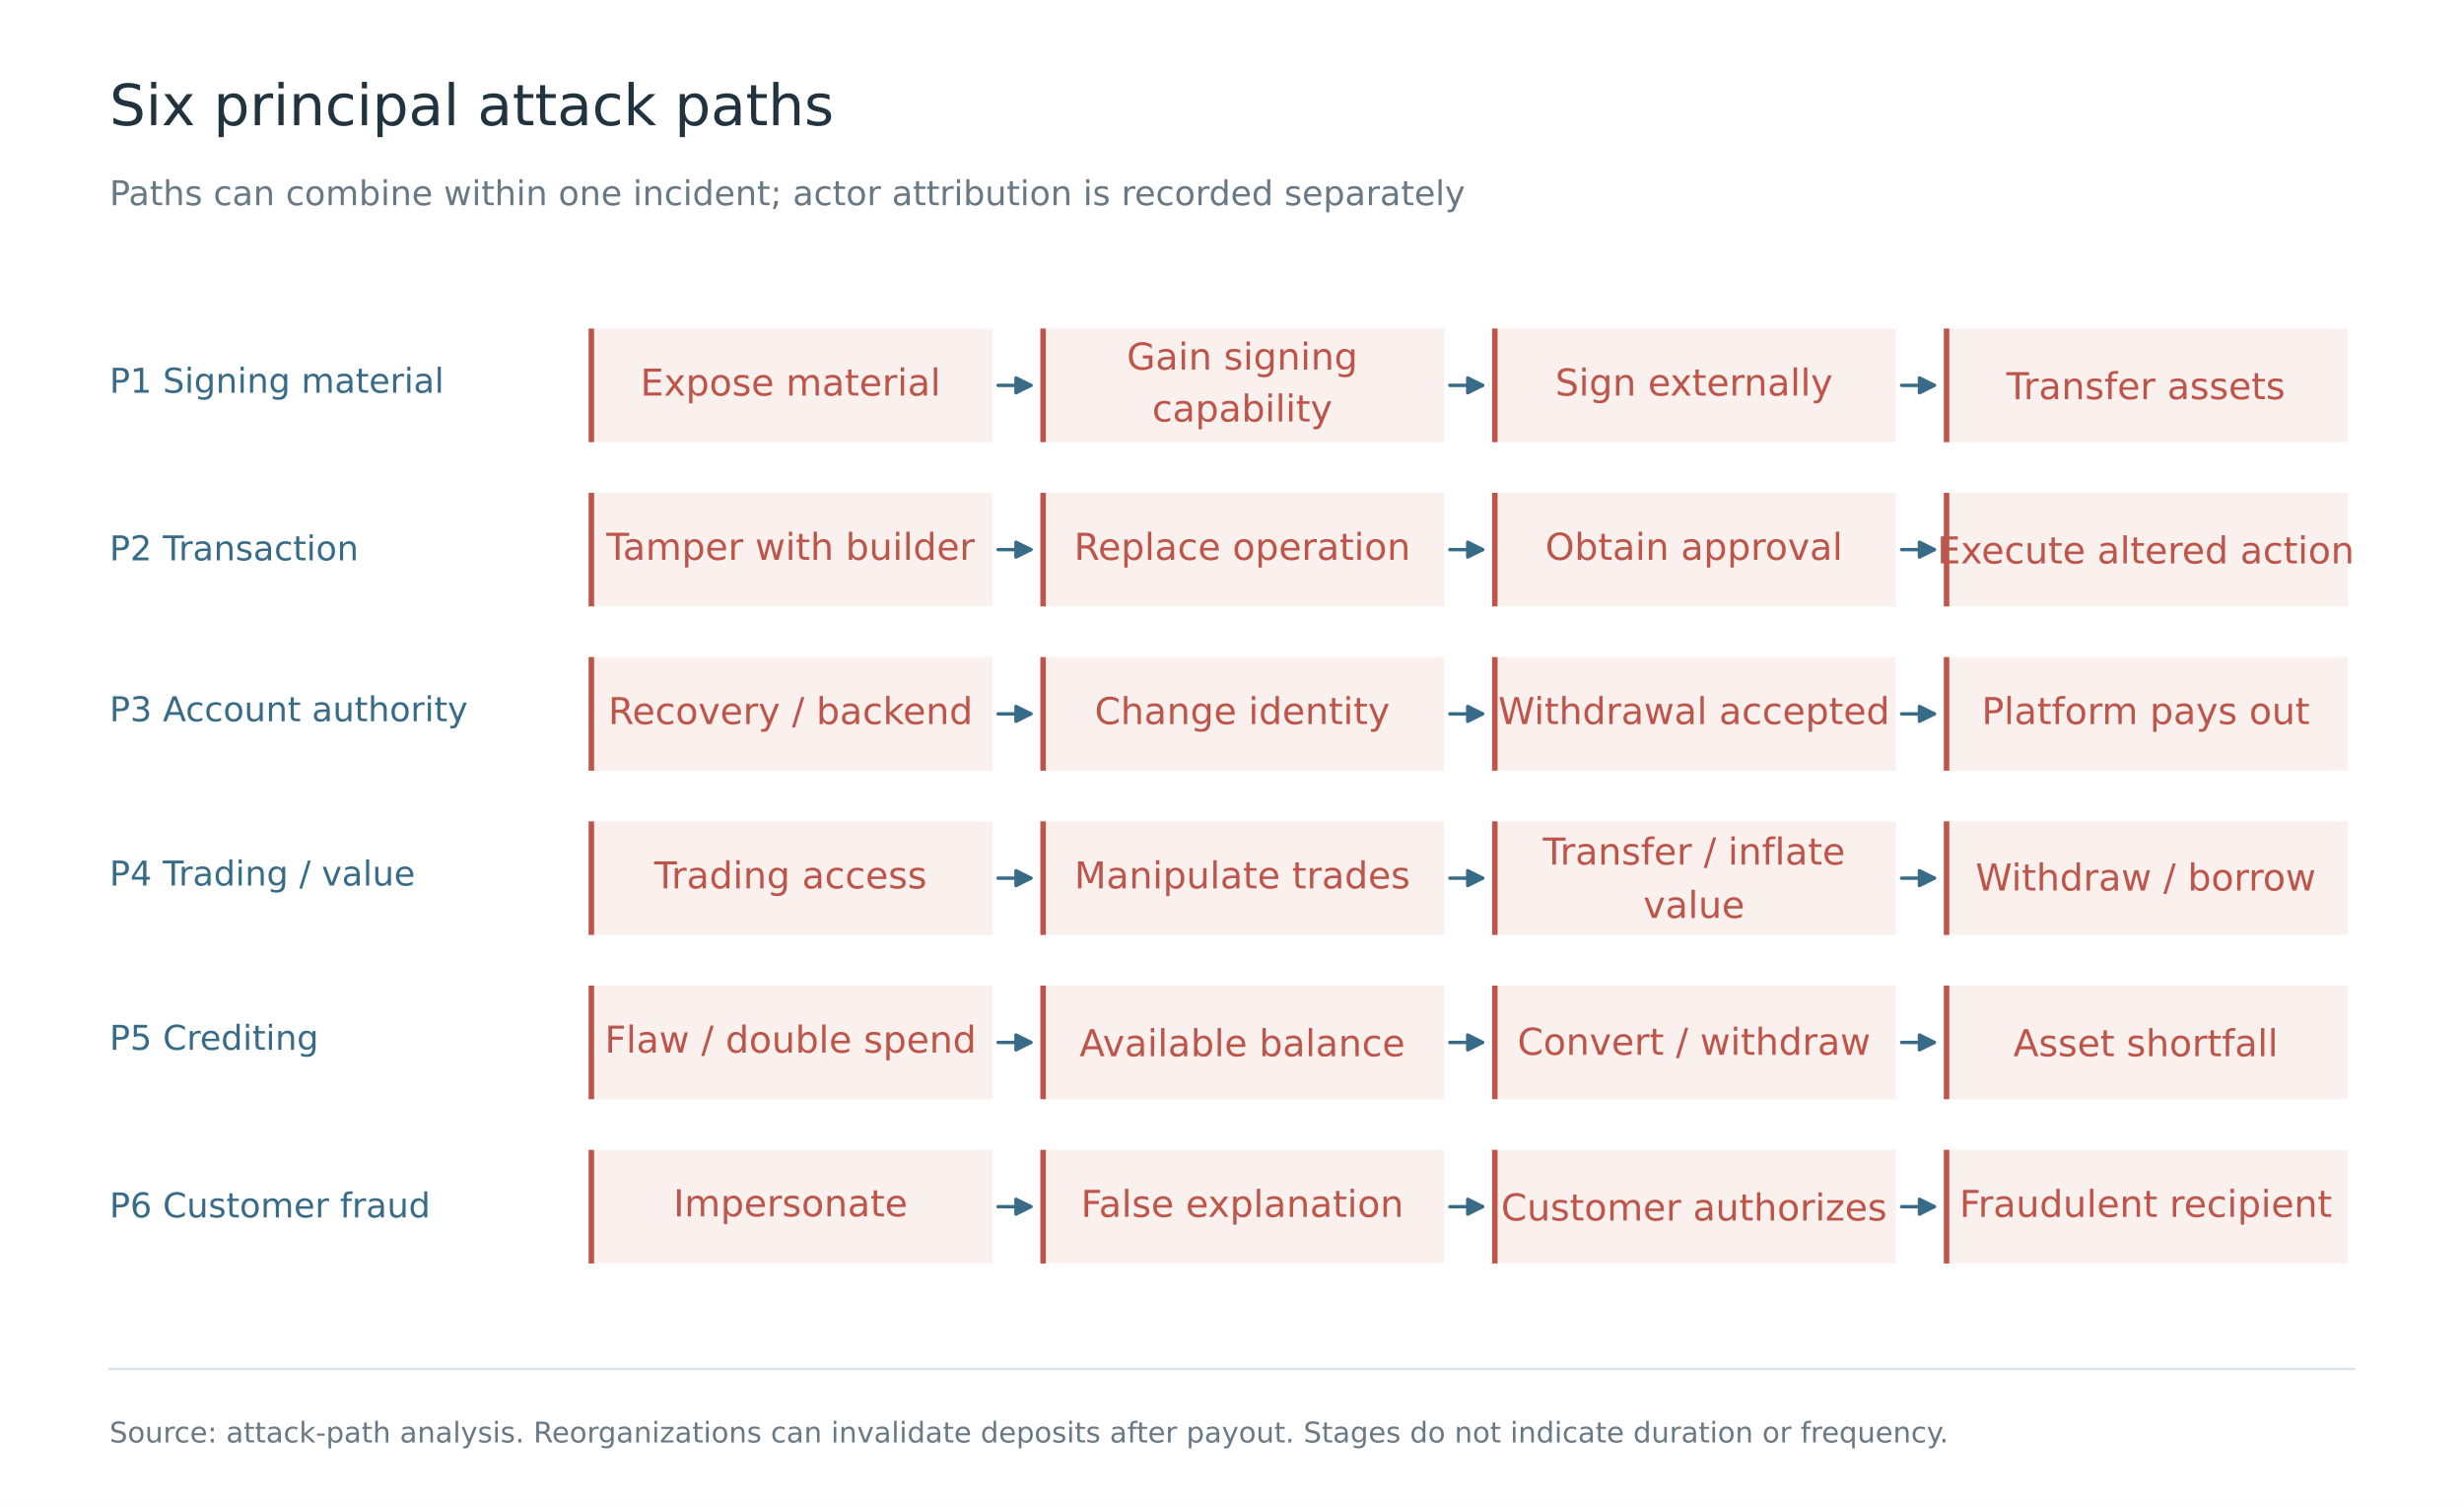
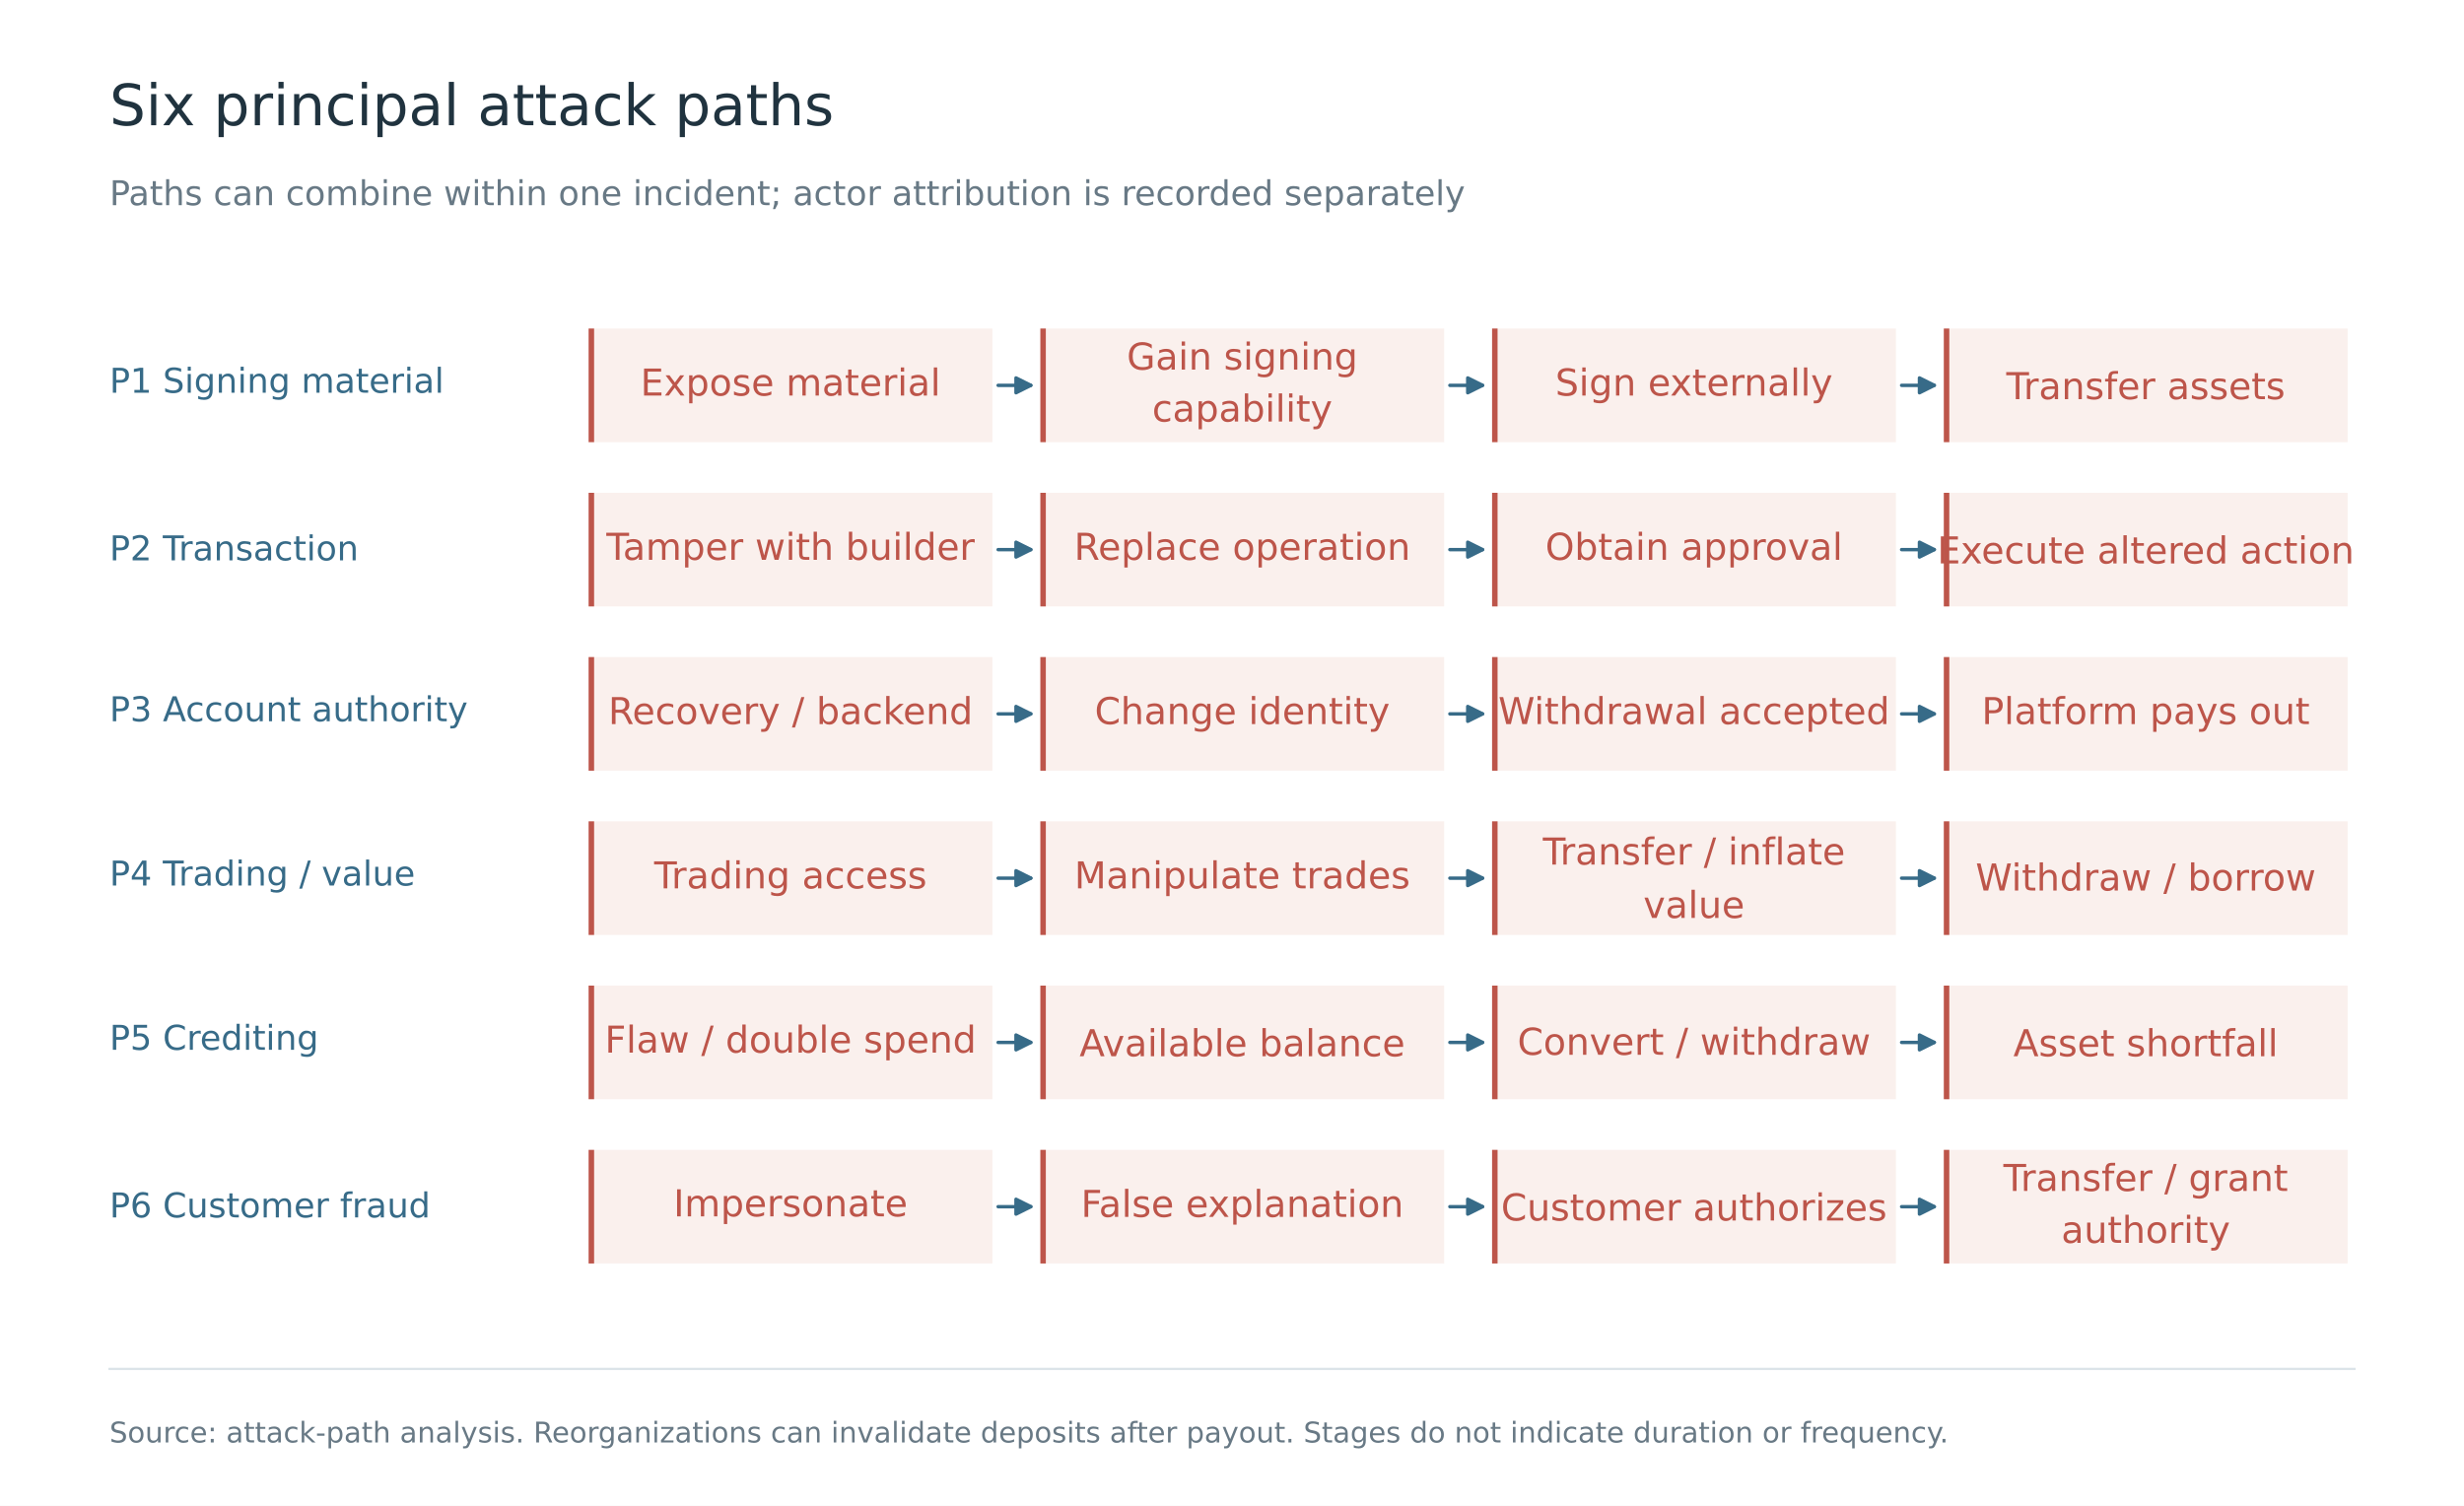
<svg xmlns="http://www.w3.org/2000/svg" width="864pt" height="528pt" viewBox="0 0 864 528" version="1.1">
  <defs>
    <style type="text/css">*{stroke-linejoin: round; stroke-linecap: butt}</style>
  </defs>
  <g id="figure_1">
    <g id="patch_1">
      <path d="M 0 528 L 864 528 L 864 0 L 0 0 z " style="fill: #ffffff" />
    </g>
    <g id="axes_1">
      <g id="patch_2">
-         <path d="M 206.4 115.2 L 348 115.2 L 348 155.04 L 206.4 155.04 z " clip-path="url(#p67ce159521)" style="fill: #faf0ed" />
+         <path d="M 206.4 115.2 L 348 115.2 L 348 155.04 L 206.4 155.04 z " clip-path="url(#pf44ad04cc9)" style="fill: #faf0ed" />
      </g>
      <g id="patch_3">
-         <path d="M 206.4 115.2 L 208.32 115.2 L 208.32 155.04 L 206.4 155.04 z " clip-path="url(#p67ce159521)" style="fill: #bd554a" />
+         <path d="M 206.4 115.2 L 208.32 115.2 L 208.32 155.04 L 206.4 155.04 z " clip-path="url(#pf44ad04cc9)" style="fill: #bd554a" />
      </g>
      <g id="patch_4">
-         <path d="M 364.8 115.2 L 506.4 115.2 L 506.4 155.04 L 364.8 155.04 z " clip-path="url(#p67ce159521)" style="fill: #faf0ed" />
+         <path d="M 364.8 115.2 L 506.4 115.2 L 506.4 155.04 L 364.8 155.04 z " clip-path="url(#pf44ad04cc9)" style="fill: #faf0ed" />
      </g>
      <g id="patch_5">
-         <path d="M 364.8 115.2 L 366.72 115.2 L 366.72 155.04 L 364.8 155.04 z " clip-path="url(#p67ce159521)" style="fill: #bd554a" />
+         <path d="M 364.8 115.2 L 366.72 115.2 L 366.72 155.04 L 364.8 155.04 z " clip-path="url(#pf44ad04cc9)" style="fill: #bd554a" />
      </g>
      <g id="patch_6">
-         <path d="M 523.2 115.2 L 664.8 115.2 L 664.8 155.04 L 523.2 155.04 z " clip-path="url(#p67ce159521)" style="fill: #faf0ed" />
+         <path d="M 523.2 115.2 L 664.8 115.2 L 664.8 155.04 L 523.2 155.04 z " clip-path="url(#pf44ad04cc9)" style="fill: #faf0ed" />
      </g>
      <g id="patch_7">
-         <path d="M 523.2 115.2 L 525.12 115.2 L 525.12 155.04 L 523.2 155.04 z " clip-path="url(#p67ce159521)" style="fill: #bd554a" />
+         <path d="M 523.2 115.2 L 525.12 115.2 L 525.12 155.04 L 523.2 155.04 z " clip-path="url(#pf44ad04cc9)" style="fill: #bd554a" />
      </g>
      <g id="patch_8">
-         <path d="M 681.6 115.2 L 823.2 115.2 L 823.2 155.04 L 681.6 155.04 z " clip-path="url(#p67ce159521)" style="fill: #faf0ed" />
+         <path d="M 681.6 115.2 L 823.2 115.2 L 823.2 155.04 L 681.6 155.04 z " clip-path="url(#pf44ad04cc9)" style="fill: #faf0ed" />
      </g>
      <g id="patch_9">
-         <path d="M 681.6 115.2 L 683.52 115.2 L 683.52 155.04 L 681.6 155.04 z " clip-path="url(#p67ce159521)" style="fill: #bd554a" />
+         <path d="M 681.6 115.2 L 683.52 115.2 L 683.52 155.04 L 681.6 155.04 z " clip-path="url(#pf44ad04cc9)" style="fill: #bd554a" />
      </g>
      <g id="patch_10">
-         <path d="M 349.997 135.12 Q 356.399 135.12 361.46 135.12 " clip-path="url(#p67ce159521)" style="fill: none; stroke: #376b88; stroke-width: 1.2; stroke-linecap: round" />
-         <path d="M 356.26 132.52 L 361.46 135.12 L 356.26 137.72 z " clip-path="url(#p67ce159521)" style="fill: #376b88; stroke: #376b88; stroke-width: 1.2; stroke-linecap: round" />
+         <path d="M 349.997 135.12 Q 356.399 135.12 361.46 135.12 " clip-path="url(#pf44ad04cc9)" style="fill: none; stroke: #376b88; stroke-width: 1.2; stroke-linecap: round" />
+         <path d="M 356.26 132.52 L 361.46 135.12 L 356.26 137.72 z " clip-path="url(#pf44ad04cc9)" style="fill: #376b88; stroke: #376b88; stroke-width: 1.2; stroke-linecap: round" />
      </g>
      <g id="patch_11">
-         <path d="M 508.397 135.12 Q 514.799 135.12 519.86 135.12 " clip-path="url(#p67ce159521)" style="fill: none; stroke: #376b88; stroke-width: 1.2; stroke-linecap: round" />
-         <path d="M 514.66 132.52 L 519.86 135.12 L 514.66 137.72 z " clip-path="url(#p67ce159521)" style="fill: #376b88; stroke: #376b88; stroke-width: 1.2; stroke-linecap: round" />
+         <path d="M 508.397 135.12 Q 514.799 135.12 519.86 135.12 " clip-path="url(#pf44ad04cc9)" style="fill: none; stroke: #376b88; stroke-width: 1.2; stroke-linecap: round" />
+         <path d="M 514.66 132.52 L 519.86 135.12 L 514.66 137.72 z " clip-path="url(#pf44ad04cc9)" style="fill: #376b88; stroke: #376b88; stroke-width: 1.2; stroke-linecap: round" />
      </g>
      <g id="patch_12">
-         <path d="M 666.797 135.12 Q 673.199 135.12 678.26 135.12 " clip-path="url(#p67ce159521)" style="fill: none; stroke: #376b88; stroke-width: 1.2; stroke-linecap: round" />
-         <path d="M 673.06 132.52 L 678.26 135.12 L 673.06 137.72 z " clip-path="url(#p67ce159521)" style="fill: #376b88; stroke: #376b88; stroke-width: 1.2; stroke-linecap: round" />
+         <path d="M 666.797 135.12 Q 673.199 135.12 678.26 135.12 " clip-path="url(#pf44ad04cc9)" style="fill: none; stroke: #376b88; stroke-width: 1.2; stroke-linecap: round" />
+         <path d="M 673.06 132.52 L 678.26 135.12 L 673.06 137.72 z " clip-path="url(#pf44ad04cc9)" style="fill: #376b88; stroke: #376b88; stroke-width: 1.2; stroke-linecap: round" />
      </g>
      <g id="patch_13">
-         <path d="M 206.4 172.8 L 348 172.8 L 348 212.64 L 206.4 212.64 z " clip-path="url(#p67ce159521)" style="fill: #faf0ed" />
+         <path d="M 206.4 172.8 L 348 172.8 L 348 212.64 L 206.4 212.64 z " clip-path="url(#pf44ad04cc9)" style="fill: #faf0ed" />
      </g>
      <g id="patch_14">
-         <path d="M 206.4 172.8 L 208.32 172.8 L 208.32 212.64 L 206.4 212.64 z " clip-path="url(#p67ce159521)" style="fill: #bd554a" />
+         <path d="M 206.4 172.8 L 208.32 172.8 L 208.32 212.64 L 206.4 212.64 z " clip-path="url(#pf44ad04cc9)" style="fill: #bd554a" />
      </g>
      <g id="patch_15">
-         <path d="M 364.8 172.8 L 506.4 172.8 L 506.4 212.64 L 364.8 212.64 z " clip-path="url(#p67ce159521)" style="fill: #faf0ed" />
+         <path d="M 364.8 172.8 L 506.4 172.8 L 506.4 212.64 L 364.8 212.64 z " clip-path="url(#pf44ad04cc9)" style="fill: #faf0ed" />
      </g>
      <g id="patch_16">
-         <path d="M 364.8 172.8 L 366.72 172.8 L 366.72 212.64 L 364.8 212.64 z " clip-path="url(#p67ce159521)" style="fill: #bd554a" />
+         <path d="M 364.8 172.8 L 366.72 172.8 L 366.72 212.64 L 364.8 212.64 z " clip-path="url(#pf44ad04cc9)" style="fill: #bd554a" />
      </g>
      <g id="patch_17">
-         <path d="M 523.2 172.8 L 664.8 172.8 L 664.8 212.64 L 523.2 212.64 z " clip-path="url(#p67ce159521)" style="fill: #faf0ed" />
+         <path d="M 523.2 172.8 L 664.8 172.8 L 664.8 212.64 L 523.2 212.64 z " clip-path="url(#pf44ad04cc9)" style="fill: #faf0ed" />
      </g>
      <g id="patch_18">
-         <path d="M 523.2 172.8 L 525.12 172.8 L 525.12 212.64 L 523.2 212.64 z " clip-path="url(#p67ce159521)" style="fill: #bd554a" />
+         <path d="M 523.2 172.8 L 525.12 172.8 L 525.12 212.64 L 523.2 212.64 z " clip-path="url(#pf44ad04cc9)" style="fill: #bd554a" />
      </g>
      <g id="patch_19">
-         <path d="M 681.6 172.8 L 823.2 172.8 L 823.2 212.64 L 681.6 212.64 z " clip-path="url(#p67ce159521)" style="fill: #faf0ed" />
+         <path d="M 681.6 172.8 L 823.2 172.8 L 823.2 212.64 L 681.6 212.64 z " clip-path="url(#pf44ad04cc9)" style="fill: #faf0ed" />
      </g>
      <g id="patch_20">
-         <path d="M 681.6 172.8 L 683.52 172.8 L 683.52 212.64 L 681.6 212.64 z " clip-path="url(#p67ce159521)" style="fill: #bd554a" />
+         <path d="M 681.6 172.8 L 683.52 172.8 L 683.52 212.64 L 681.6 212.64 z " clip-path="url(#pf44ad04cc9)" style="fill: #bd554a" />
      </g>
      <g id="patch_21">
-         <path d="M 349.997 192.72 Q 356.399 192.72 361.46 192.72 " clip-path="url(#p67ce159521)" style="fill: none; stroke: #376b88; stroke-width: 1.2; stroke-linecap: round" />
-         <path d="M 356.26 190.12 L 361.46 192.72 L 356.26 195.32 z " clip-path="url(#p67ce159521)" style="fill: #376b88; stroke: #376b88; stroke-width: 1.2; stroke-linecap: round" />
+         <path d="M 349.997 192.72 Q 356.399 192.72 361.46 192.72 " clip-path="url(#pf44ad04cc9)" style="fill: none; stroke: #376b88; stroke-width: 1.2; stroke-linecap: round" />
+         <path d="M 356.26 190.12 L 361.46 192.72 L 356.26 195.32 z " clip-path="url(#pf44ad04cc9)" style="fill: #376b88; stroke: #376b88; stroke-width: 1.2; stroke-linecap: round" />
      </g>
      <g id="patch_22">
-         <path d="M 508.397 192.72 Q 514.799 192.72 519.86 192.72 " clip-path="url(#p67ce159521)" style="fill: none; stroke: #376b88; stroke-width: 1.2; stroke-linecap: round" />
-         <path d="M 514.66 190.12 L 519.86 192.72 L 514.66 195.32 z " clip-path="url(#p67ce159521)" style="fill: #376b88; stroke: #376b88; stroke-width: 1.2; stroke-linecap: round" />
+         <path d="M 508.397 192.72 Q 514.799 192.72 519.86 192.72 " clip-path="url(#pf44ad04cc9)" style="fill: none; stroke: #376b88; stroke-width: 1.2; stroke-linecap: round" />
+         <path d="M 514.66 190.12 L 519.86 192.72 L 514.66 195.32 z " clip-path="url(#pf44ad04cc9)" style="fill: #376b88; stroke: #376b88; stroke-width: 1.2; stroke-linecap: round" />
      </g>
      <g id="patch_23">
-         <path d="M 666.797 192.72 Q 673.199 192.72 678.26 192.72 " clip-path="url(#p67ce159521)" style="fill: none; stroke: #376b88; stroke-width: 1.2; stroke-linecap: round" />
-         <path d="M 673.06 190.12 L 678.26 192.72 L 673.06 195.32 z " clip-path="url(#p67ce159521)" style="fill: #376b88; stroke: #376b88; stroke-width: 1.2; stroke-linecap: round" />
+         <path d="M 666.797 192.72 Q 673.199 192.72 678.26 192.72 " clip-path="url(#pf44ad04cc9)" style="fill: none; stroke: #376b88; stroke-width: 1.2; stroke-linecap: round" />
+         <path d="M 673.06 190.12 L 678.26 192.72 L 673.06 195.32 z " clip-path="url(#pf44ad04cc9)" style="fill: #376b88; stroke: #376b88; stroke-width: 1.2; stroke-linecap: round" />
      </g>
      <g id="patch_24">
-         <path d="M 206.4 230.4 L 348 230.4 L 348 270.24 L 206.4 270.24 z " clip-path="url(#p67ce159521)" style="fill: #faf0ed" />
+         <path d="M 206.4 230.4 L 348 230.4 L 348 270.24 L 206.4 270.24 z " clip-path="url(#pf44ad04cc9)" style="fill: #faf0ed" />
      </g>
      <g id="patch_25">
-         <path d="M 206.4 230.4 L 208.32 230.4 L 208.32 270.24 L 206.4 270.24 z " clip-path="url(#p67ce159521)" style="fill: #bd554a" />
+         <path d="M 206.4 230.4 L 208.32 230.4 L 208.32 270.24 L 206.4 270.24 z " clip-path="url(#pf44ad04cc9)" style="fill: #bd554a" />
      </g>
      <g id="patch_26">
-         <path d="M 364.8 230.4 L 506.4 230.4 L 506.4 270.24 L 364.8 270.24 z " clip-path="url(#p67ce159521)" style="fill: #faf0ed" />
+         <path d="M 364.8 230.4 L 506.4 230.4 L 506.4 270.24 L 364.8 270.24 z " clip-path="url(#pf44ad04cc9)" style="fill: #faf0ed" />
      </g>
      <g id="patch_27">
-         <path d="M 364.8 230.4 L 366.72 230.4 L 366.72 270.24 L 364.8 270.24 z " clip-path="url(#p67ce159521)" style="fill: #bd554a" />
+         <path d="M 364.8 230.4 L 366.72 230.4 L 366.72 270.24 L 364.8 270.24 z " clip-path="url(#pf44ad04cc9)" style="fill: #bd554a" />
      </g>
      <g id="patch_28">
-         <path d="M 523.2 230.4 L 664.8 230.4 L 664.8 270.24 L 523.2 270.24 z " clip-path="url(#p67ce159521)" style="fill: #faf0ed" />
+         <path d="M 523.2 230.4 L 664.8 230.4 L 664.8 270.24 L 523.2 270.24 z " clip-path="url(#pf44ad04cc9)" style="fill: #faf0ed" />
      </g>
      <g id="patch_29">
-         <path d="M 523.2 230.4 L 525.12 230.4 L 525.12 270.24 L 523.2 270.24 z " clip-path="url(#p67ce159521)" style="fill: #bd554a" />
+         <path d="M 523.2 230.4 L 525.12 230.4 L 525.12 270.24 L 523.2 270.24 z " clip-path="url(#pf44ad04cc9)" style="fill: #bd554a" />
      </g>
      <g id="patch_30">
-         <path d="M 681.6 230.4 L 823.2 230.4 L 823.2 270.24 L 681.6 270.24 z " clip-path="url(#p67ce159521)" style="fill: #faf0ed" />
+         <path d="M 681.6 230.4 L 823.2 230.4 L 823.2 270.24 L 681.6 270.24 z " clip-path="url(#pf44ad04cc9)" style="fill: #faf0ed" />
      </g>
      <g id="patch_31">
-         <path d="M 681.6 230.4 L 683.52 230.4 L 683.52 270.24 L 681.6 270.24 z " clip-path="url(#p67ce159521)" style="fill: #bd554a" />
+         <path d="M 681.6 230.4 L 683.52 230.4 L 683.52 270.24 L 681.6 270.24 z " clip-path="url(#pf44ad04cc9)" style="fill: #bd554a" />
      </g>
      <g id="patch_32">
-         <path d="M 349.997 250.32 Q 356.399 250.32 361.46 250.32 " clip-path="url(#p67ce159521)" style="fill: none; stroke: #376b88; stroke-width: 1.2; stroke-linecap: round" />
-         <path d="M 356.26 247.72 L 361.46 250.32 L 356.26 252.92 z " clip-path="url(#p67ce159521)" style="fill: #376b88; stroke: #376b88; stroke-width: 1.2; stroke-linecap: round" />
+         <path d="M 349.997 250.32 Q 356.399 250.32 361.46 250.32 " clip-path="url(#pf44ad04cc9)" style="fill: none; stroke: #376b88; stroke-width: 1.2; stroke-linecap: round" />
+         <path d="M 356.26 247.72 L 361.46 250.32 L 356.26 252.92 z " clip-path="url(#pf44ad04cc9)" style="fill: #376b88; stroke: #376b88; stroke-width: 1.2; stroke-linecap: round" />
      </g>
      <g id="patch_33">
-         <path d="M 508.397 250.32 Q 514.799 250.32 519.86 250.32 " clip-path="url(#p67ce159521)" style="fill: none; stroke: #376b88; stroke-width: 1.2; stroke-linecap: round" />
-         <path d="M 514.66 247.72 L 519.86 250.32 L 514.66 252.92 z " clip-path="url(#p67ce159521)" style="fill: #376b88; stroke: #376b88; stroke-width: 1.2; stroke-linecap: round" />
+         <path d="M 508.397 250.32 Q 514.799 250.32 519.86 250.32 " clip-path="url(#pf44ad04cc9)" style="fill: none; stroke: #376b88; stroke-width: 1.2; stroke-linecap: round" />
+         <path d="M 514.66 247.72 L 519.86 250.32 L 514.66 252.92 z " clip-path="url(#pf44ad04cc9)" style="fill: #376b88; stroke: #376b88; stroke-width: 1.2; stroke-linecap: round" />
      </g>
      <g id="patch_34">
-         <path d="M 666.797 250.32 Q 673.199 250.32 678.26 250.32 " clip-path="url(#p67ce159521)" style="fill: none; stroke: #376b88; stroke-width: 1.2; stroke-linecap: round" />
-         <path d="M 673.06 247.72 L 678.26 250.32 L 673.06 252.92 z " clip-path="url(#p67ce159521)" style="fill: #376b88; stroke: #376b88; stroke-width: 1.2; stroke-linecap: round" />
+         <path d="M 666.797 250.32 Q 673.199 250.32 678.26 250.32 " clip-path="url(#pf44ad04cc9)" style="fill: none; stroke: #376b88; stroke-width: 1.2; stroke-linecap: round" />
+         <path d="M 673.06 247.72 L 678.26 250.32 L 673.06 252.92 z " clip-path="url(#pf44ad04cc9)" style="fill: #376b88; stroke: #376b88; stroke-width: 1.2; stroke-linecap: round" />
      </g>
      <g id="patch_35">
-         <path d="M 206.4 288 L 348 288 L 348 327.84 L 206.4 327.84 z " clip-path="url(#p67ce159521)" style="fill: #faf0ed" />
+         <path d="M 206.4 288 L 348 288 L 348 327.84 L 206.4 327.84 z " clip-path="url(#pf44ad04cc9)" style="fill: #faf0ed" />
      </g>
      <g id="patch_36">
-         <path d="M 206.4 288 L 208.32 288 L 208.32 327.84 L 206.4 327.84 z " clip-path="url(#p67ce159521)" style="fill: #bd554a" />
+         <path d="M 206.4 288 L 208.32 288 L 208.32 327.84 L 206.4 327.84 z " clip-path="url(#pf44ad04cc9)" style="fill: #bd554a" />
      </g>
      <g id="patch_37">
-         <path d="M 364.8 288 L 506.4 288 L 506.4 327.84 L 364.8 327.84 z " clip-path="url(#p67ce159521)" style="fill: #faf0ed" />
+         <path d="M 364.8 288 L 506.4 288 L 506.4 327.84 L 364.8 327.84 z " clip-path="url(#pf44ad04cc9)" style="fill: #faf0ed" />
      </g>
      <g id="patch_38">
-         <path d="M 364.8 288 L 366.72 288 L 366.72 327.84 L 364.8 327.84 z " clip-path="url(#p67ce159521)" style="fill: #bd554a" />
+         <path d="M 364.8 288 L 366.72 288 L 366.72 327.84 L 364.8 327.84 z " clip-path="url(#pf44ad04cc9)" style="fill: #bd554a" />
      </g>
      <g id="patch_39">
-         <path d="M 523.2 288 L 664.8 288 L 664.8 327.84 L 523.2 327.84 z " clip-path="url(#p67ce159521)" style="fill: #faf0ed" />
+         <path d="M 523.2 288 L 664.8 288 L 664.8 327.84 L 523.2 327.84 z " clip-path="url(#pf44ad04cc9)" style="fill: #faf0ed" />
      </g>
      <g id="patch_40">
-         <path d="M 523.2 288 L 525.12 288 L 525.12 327.84 L 523.2 327.84 z " clip-path="url(#p67ce159521)" style="fill: #bd554a" />
+         <path d="M 523.2 288 L 525.12 288 L 525.12 327.84 L 523.2 327.84 z " clip-path="url(#pf44ad04cc9)" style="fill: #bd554a" />
      </g>
      <g id="patch_41">
-         <path d="M 681.6 288 L 823.2 288 L 823.2 327.84 L 681.6 327.84 z " clip-path="url(#p67ce159521)" style="fill: #faf0ed" />
+         <path d="M 681.6 288 L 823.2 288 L 823.2 327.84 L 681.6 327.84 z " clip-path="url(#pf44ad04cc9)" style="fill: #faf0ed" />
      </g>
      <g id="patch_42">
-         <path d="M 681.6 288 L 683.52 288 L 683.52 327.84 L 681.6 327.84 z " clip-path="url(#p67ce159521)" style="fill: #bd554a" />
+         <path d="M 681.6 288 L 683.52 288 L 683.52 327.84 L 681.6 327.84 z " clip-path="url(#pf44ad04cc9)" style="fill: #bd554a" />
      </g>
      <g id="patch_43">
-         <path d="M 349.997 307.92 Q 356.399 307.92 361.46 307.92 " clip-path="url(#p67ce159521)" style="fill: none; stroke: #376b88; stroke-width: 1.2; stroke-linecap: round" />
-         <path d="M 356.26 305.32 L 361.46 307.92 L 356.26 310.52 z " clip-path="url(#p67ce159521)" style="fill: #376b88; stroke: #376b88; stroke-width: 1.2; stroke-linecap: round" />
+         <path d="M 349.997 307.92 Q 356.399 307.92 361.46 307.92 " clip-path="url(#pf44ad04cc9)" style="fill: none; stroke: #376b88; stroke-width: 1.2; stroke-linecap: round" />
+         <path d="M 356.26 305.32 L 361.46 307.92 L 356.26 310.52 z " clip-path="url(#pf44ad04cc9)" style="fill: #376b88; stroke: #376b88; stroke-width: 1.2; stroke-linecap: round" />
      </g>
      <g id="patch_44">
-         <path d="M 508.397 307.92 Q 514.799 307.92 519.86 307.92 " clip-path="url(#p67ce159521)" style="fill: none; stroke: #376b88; stroke-width: 1.2; stroke-linecap: round" />
-         <path d="M 514.66 305.32 L 519.86 307.92 L 514.66 310.52 z " clip-path="url(#p67ce159521)" style="fill: #376b88; stroke: #376b88; stroke-width: 1.2; stroke-linecap: round" />
+         <path d="M 508.397 307.92 Q 514.799 307.92 519.86 307.92 " clip-path="url(#pf44ad04cc9)" style="fill: none; stroke: #376b88; stroke-width: 1.2; stroke-linecap: round" />
+         <path d="M 514.66 305.32 L 519.86 307.92 L 514.66 310.52 z " clip-path="url(#pf44ad04cc9)" style="fill: #376b88; stroke: #376b88; stroke-width: 1.2; stroke-linecap: round" />
      </g>
      <g id="patch_45">
-         <path d="M 666.797 307.92 Q 673.199 307.92 678.26 307.92 " clip-path="url(#p67ce159521)" style="fill: none; stroke: #376b88; stroke-width: 1.2; stroke-linecap: round" />
-         <path d="M 673.06 305.32 L 678.26 307.92 L 673.06 310.52 z " clip-path="url(#p67ce159521)" style="fill: #376b88; stroke: #376b88; stroke-width: 1.2; stroke-linecap: round" />
+         <path d="M 666.797 307.92 Q 673.199 307.92 678.26 307.92 " clip-path="url(#pf44ad04cc9)" style="fill: none; stroke: #376b88; stroke-width: 1.2; stroke-linecap: round" />
+         <path d="M 673.06 305.32 L 678.26 307.92 L 673.06 310.52 z " clip-path="url(#pf44ad04cc9)" style="fill: #376b88; stroke: #376b88; stroke-width: 1.2; stroke-linecap: round" />
      </g>
      <g id="patch_46">
-         <path d="M 206.4 345.6 L 348 345.6 L 348 385.44 L 206.4 385.44 z " clip-path="url(#p67ce159521)" style="fill: #faf0ed" />
+         <path d="M 206.4 345.6 L 348 345.6 L 348 385.44 L 206.4 385.44 z " clip-path="url(#pf44ad04cc9)" style="fill: #faf0ed" />
      </g>
      <g id="patch_47">
-         <path d="M 206.4 345.6 L 208.32 345.6 L 208.32 385.44 L 206.4 385.44 z " clip-path="url(#p67ce159521)" style="fill: #bd554a" />
+         <path d="M 206.4 345.6 L 208.32 345.6 L 208.32 385.44 L 206.4 385.44 z " clip-path="url(#pf44ad04cc9)" style="fill: #bd554a" />
      </g>
      <g id="patch_48">
-         <path d="M 364.8 345.6 L 506.4 345.6 L 506.4 385.44 L 364.8 385.44 z " clip-path="url(#p67ce159521)" style="fill: #faf0ed" />
+         <path d="M 364.8 345.6 L 506.4 345.6 L 506.4 385.44 L 364.8 385.44 z " clip-path="url(#pf44ad04cc9)" style="fill: #faf0ed" />
      </g>
      <g id="patch_49">
-         <path d="M 364.8 345.6 L 366.72 345.6 L 366.72 385.44 L 364.8 385.44 z " clip-path="url(#p67ce159521)" style="fill: #bd554a" />
+         <path d="M 364.8 345.6 L 366.72 345.6 L 366.72 385.44 L 364.8 385.44 z " clip-path="url(#pf44ad04cc9)" style="fill: #bd554a" />
      </g>
      <g id="patch_50">
-         <path d="M 523.2 345.6 L 664.8 345.6 L 664.8 385.44 L 523.2 385.44 z " clip-path="url(#p67ce159521)" style="fill: #faf0ed" />
+         <path d="M 523.2 345.6 L 664.8 345.6 L 664.8 385.44 L 523.2 385.44 z " clip-path="url(#pf44ad04cc9)" style="fill: #faf0ed" />
      </g>
      <g id="patch_51">
-         <path d="M 523.2 345.6 L 525.12 345.6 L 525.12 385.44 L 523.2 385.44 z " clip-path="url(#p67ce159521)" style="fill: #bd554a" />
+         <path d="M 523.2 345.6 L 525.12 345.6 L 525.12 385.44 L 523.2 385.44 z " clip-path="url(#pf44ad04cc9)" style="fill: #bd554a" />
      </g>
      <g id="patch_52">
-         <path d="M 681.6 345.6 L 823.2 345.6 L 823.2 385.44 L 681.6 385.44 z " clip-path="url(#p67ce159521)" style="fill: #faf0ed" />
+         <path d="M 681.6 345.6 L 823.2 345.6 L 823.2 385.44 L 681.6 385.44 z " clip-path="url(#pf44ad04cc9)" style="fill: #faf0ed" />
      </g>
      <g id="patch_53">
-         <path d="M 681.6 345.6 L 683.52 345.6 L 683.52 385.44 L 681.6 385.44 z " clip-path="url(#p67ce159521)" style="fill: #bd554a" />
+         <path d="M 681.6 345.6 L 683.52 345.6 L 683.52 385.44 L 681.6 385.44 z " clip-path="url(#pf44ad04cc9)" style="fill: #bd554a" />
      </g>
      <g id="patch_54">
-         <path d="M 349.997 365.52 Q 356.399 365.52 361.46 365.52 " clip-path="url(#p67ce159521)" style="fill: none; stroke: #376b88; stroke-width: 1.2; stroke-linecap: round" />
-         <path d="M 356.26 362.92 L 361.46 365.52 L 356.26 368.12 z " clip-path="url(#p67ce159521)" style="fill: #376b88; stroke: #376b88; stroke-width: 1.2; stroke-linecap: round" />
+         <path d="M 349.997 365.52 Q 356.399 365.52 361.46 365.52 " clip-path="url(#pf44ad04cc9)" style="fill: none; stroke: #376b88; stroke-width: 1.2; stroke-linecap: round" />
+         <path d="M 356.26 362.92 L 361.46 365.52 L 356.26 368.12 z " clip-path="url(#pf44ad04cc9)" style="fill: #376b88; stroke: #376b88; stroke-width: 1.2; stroke-linecap: round" />
      </g>
      <g id="patch_55">
-         <path d="M 508.397 365.52 Q 514.799 365.52 519.86 365.52 " clip-path="url(#p67ce159521)" style="fill: none; stroke: #376b88; stroke-width: 1.2; stroke-linecap: round" />
-         <path d="M 514.66 362.92 L 519.86 365.52 L 514.66 368.12 z " clip-path="url(#p67ce159521)" style="fill: #376b88; stroke: #376b88; stroke-width: 1.2; stroke-linecap: round" />
+         <path d="M 508.397 365.52 Q 514.799 365.52 519.86 365.52 " clip-path="url(#pf44ad04cc9)" style="fill: none; stroke: #376b88; stroke-width: 1.2; stroke-linecap: round" />
+         <path d="M 514.66 362.92 L 519.86 365.52 L 514.66 368.12 z " clip-path="url(#pf44ad04cc9)" style="fill: #376b88; stroke: #376b88; stroke-width: 1.2; stroke-linecap: round" />
      </g>
      <g id="patch_56">
-         <path d="M 666.797 365.52 Q 673.199 365.52 678.26 365.52 " clip-path="url(#p67ce159521)" style="fill: none; stroke: #376b88; stroke-width: 1.2; stroke-linecap: round" />
-         <path d="M 673.06 362.92 L 678.26 365.52 L 673.06 368.12 z " clip-path="url(#p67ce159521)" style="fill: #376b88; stroke: #376b88; stroke-width: 1.2; stroke-linecap: round" />
+         <path d="M 666.797 365.52 Q 673.199 365.52 678.26 365.52 " clip-path="url(#pf44ad04cc9)" style="fill: none; stroke: #376b88; stroke-width: 1.2; stroke-linecap: round" />
+         <path d="M 673.06 362.92 L 678.26 365.52 L 673.06 368.12 z " clip-path="url(#pf44ad04cc9)" style="fill: #376b88; stroke: #376b88; stroke-width: 1.2; stroke-linecap: round" />
      </g>
      <g id="patch_57">
-         <path d="M 206.4 403.2 L 348 403.2 L 348 443.04 L 206.4 443.04 z " clip-path="url(#p67ce159521)" style="fill: #faf0ed" />
+         <path d="M 206.4 403.2 L 348 403.2 L 348 443.04 L 206.4 443.04 z " clip-path="url(#pf44ad04cc9)" style="fill: #faf0ed" />
      </g>
      <g id="patch_58">
-         <path d="M 206.4 403.2 L 208.32 403.2 L 208.32 443.04 L 206.4 443.04 z " clip-path="url(#p67ce159521)" style="fill: #bd554a" />
+         <path d="M 206.4 403.2 L 208.32 403.2 L 208.32 443.04 L 206.4 443.04 z " clip-path="url(#pf44ad04cc9)" style="fill: #bd554a" />
      </g>
      <g id="patch_59">
-         <path d="M 364.8 403.2 L 506.4 403.2 L 506.4 443.04 L 364.8 443.04 z " clip-path="url(#p67ce159521)" style="fill: #faf0ed" />
+         <path d="M 364.8 403.2 L 506.4 403.2 L 506.4 443.04 L 364.8 443.04 z " clip-path="url(#pf44ad04cc9)" style="fill: #faf0ed" />
      </g>
      <g id="patch_60">
-         <path d="M 364.8 403.2 L 366.72 403.2 L 366.72 443.04 L 364.8 443.04 z " clip-path="url(#p67ce159521)" style="fill: #bd554a" />
+         <path d="M 364.8 403.2 L 366.72 403.2 L 366.72 443.04 L 364.8 443.04 z " clip-path="url(#pf44ad04cc9)" style="fill: #bd554a" />
      </g>
      <g id="patch_61">
-         <path d="M 523.2 403.2 L 664.8 403.2 L 664.8 443.04 L 523.2 443.04 z " clip-path="url(#p67ce159521)" style="fill: #faf0ed" />
+         <path d="M 523.2 403.2 L 664.8 403.2 L 664.8 443.04 L 523.2 443.04 z " clip-path="url(#pf44ad04cc9)" style="fill: #faf0ed" />
      </g>
      <g id="patch_62">
-         <path d="M 523.2 403.2 L 525.12 403.2 L 525.12 443.04 L 523.2 443.04 z " clip-path="url(#p67ce159521)" style="fill: #bd554a" />
+         <path d="M 523.2 403.2 L 525.12 403.2 L 525.12 443.04 L 523.2 443.04 z " clip-path="url(#pf44ad04cc9)" style="fill: #bd554a" />
      </g>
      <g id="patch_63">
-         <path d="M 681.6 403.2 L 823.2 403.2 L 823.2 443.04 L 681.6 443.04 z " clip-path="url(#p67ce159521)" style="fill: #faf0ed" />
+         <path d="M 681.6 403.2 L 823.2 403.2 L 823.2 443.04 L 681.6 443.04 z " clip-path="url(#pf44ad04cc9)" style="fill: #faf0ed" />
      </g>
      <g id="patch_64">
-         <path d="M 681.6 403.2 L 683.52 403.2 L 683.52 443.04 L 681.6 443.04 z " clip-path="url(#p67ce159521)" style="fill: #bd554a" />
+         <path d="M 681.6 403.2 L 683.52 403.2 L 683.52 443.04 L 681.6 443.04 z " clip-path="url(#pf44ad04cc9)" style="fill: #bd554a" />
      </g>
      <g id="patch_65">
-         <path d="M 349.997 423.12 Q 356.399 423.12 361.46 423.12 " clip-path="url(#p67ce159521)" style="fill: none; stroke: #376b88; stroke-width: 1.2; stroke-linecap: round" />
-         <path d="M 356.26 420.52 L 361.46 423.12 L 356.26 425.72 z " clip-path="url(#p67ce159521)" style="fill: #376b88; stroke: #376b88; stroke-width: 1.2; stroke-linecap: round" />
+         <path d="M 349.997 423.12 Q 356.399 423.12 361.46 423.12 " clip-path="url(#pf44ad04cc9)" style="fill: none; stroke: #376b88; stroke-width: 1.2; stroke-linecap: round" />
+         <path d="M 356.26 420.52 L 361.46 423.12 L 356.26 425.72 z " clip-path="url(#pf44ad04cc9)" style="fill: #376b88; stroke: #376b88; stroke-width: 1.2; stroke-linecap: round" />
      </g>
      <g id="patch_66">
-         <path d="M 508.397 423.12 Q 514.799 423.12 519.86 423.12 " clip-path="url(#p67ce159521)" style="fill: none; stroke: #376b88; stroke-width: 1.2; stroke-linecap: round" />
-         <path d="M 514.66 420.52 L 519.86 423.12 L 514.66 425.72 z " clip-path="url(#p67ce159521)" style="fill: #376b88; stroke: #376b88; stroke-width: 1.2; stroke-linecap: round" />
+         <path d="M 508.397 423.12 Q 514.799 423.12 519.86 423.12 " clip-path="url(#pf44ad04cc9)" style="fill: none; stroke: #376b88; stroke-width: 1.2; stroke-linecap: round" />
+         <path d="M 514.66 420.52 L 519.86 423.12 L 514.66 425.72 z " clip-path="url(#pf44ad04cc9)" style="fill: #376b88; stroke: #376b88; stroke-width: 1.2; stroke-linecap: round" />
      </g>
      <g id="patch_67">
-         <path d="M 666.797 423.12 Q 673.199 423.12 678.26 423.12 " clip-path="url(#p67ce159521)" style="fill: none; stroke: #376b88; stroke-width: 1.2; stroke-linecap: round" />
-         <path d="M 673.06 420.52 L 678.26 423.12 L 673.06 425.72 z " clip-path="url(#p67ce159521)" style="fill: #376b88; stroke: #376b88; stroke-width: 1.2; stroke-linecap: round" />
+         <path d="M 666.797 423.12 Q 673.199 423.12 678.26 423.12 " clip-path="url(#pf44ad04cc9)" style="fill: none; stroke: #376b88; stroke-width: 1.2; stroke-linecap: round" />
+         <path d="M 673.06 420.52 L 678.26 423.12 L 673.06 425.72 z " clip-path="url(#pf44ad04cc9)" style="fill: #376b88; stroke: #376b88; stroke-width: 1.2; stroke-linecap: round" />
      </g>
      <g id="line2d_1">
-         <path d="M 38.4 480 L 825.6 480 " clip-path="url(#p67ce159521)" style="fill: none; stroke: #dce4e9; stroke-width: 0.8; stroke-linecap: square" />
+         <path d="M 38.4 480 L 825.6 480 " clip-path="url(#pf44ad04cc9)" style="fill: none; stroke: #dce4e9; stroke-width: 0.8; stroke-linecap: square" />
      </g>
      <g id="text_1">
        <text style="font-size: 20px; font-family: 'DejaVu Sans'; text-anchor: start; fill: #20333f" x="38.4" y="43.919" transform="rotate(-0 38.4 43.91875)">Six principal attack paths</text>
      </g>
      <g id="text_2">
        <text style="font-size: 12px; font-family: 'DejaVu Sans'; text-anchor: start; fill: #687985" x="38.4" y="71.951" transform="rotate(-0 38.4 71.95125)">Paths can combine within one incident; actor attribution is recorded separately</text>
      </g>
      <g id="text_3">
        <text style="font-size: 12px; font-family: 'DejaVu Sans'; text-anchor: start; fill: #376b88" x="38.4" y="137.711" transform="rotate(-0 38.4 137.7113)">P1 Signing material</text>
      </g>
      <g id="text_4">
        <text style="font-size: 13px; font-family: 'DejaVu Sans'; text-anchor: middle; fill: #bd554a" x="277.2" y="138.707" transform="rotate(-0 277.2 138.7072)">Expose material</text>
      </g>
      <g id="text_5">
        <text style="font-size: 13px; font-family: 'DejaVu Sans'; fill: #bd554a" transform="translate(395.0999 129.6072)">Gain signing</text>
        <text style="font-size: 13px; font-family: 'DejaVu Sans'; fill: #bd554a" transform="translate(403.9937 147.8072)">capability</text>
      </g>
      <g id="text_6">
        <text style="font-size: 13px; font-family: 'DejaVu Sans'; text-anchor: middle; fill: #bd554a" x="594" y="138.707" transform="rotate(-0 594 138.7072)">Sign externally</text>
      </g>
      <g id="text_7">
        <text style="font-size: 13px; font-family: 'DejaVu Sans'; text-anchor: middle; fill: #bd554a" x="752.4" y="139.967" transform="rotate(-0 752.4 139.9666)">Transfer assets</text>
      </g>
      <g id="text_8">
        <text style="font-size: 12px; font-family: 'DejaVu Sans'; text-anchor: start; fill: #376b88" x="38.4" y="196.474" transform="rotate(-0 38.4 196.4737)">P2 Transaction</text>
      </g>
      <g id="text_9">
        <text style="font-size: 13px; font-family: 'DejaVu Sans'; text-anchor: middle; fill: #bd554a" x="277.2" y="196.307" transform="rotate(-0 277.2 196.3072)">Tamper with builder</text>
      </g>
      <g id="text_10">
        <text style="font-size: 13px; font-family: 'DejaVu Sans'; text-anchor: middle; fill: #bd554a" x="435.6" y="196.307" transform="rotate(-0 435.6 196.3072)">Replace operation</text>
      </g>
      <g id="text_11">
        <text style="font-size: 13px; font-family: 'DejaVu Sans'; text-anchor: middle; fill: #bd554a" x="594" y="196.307" transform="rotate(-0 594 196.3072)">Obtain approval</text>
      </g>
      <g id="text_12">
        <text style="font-size: 13px; font-family: 'DejaVu Sans'; text-anchor: middle; fill: #bd554a" x="752.4" y="197.567" transform="rotate(-0 752.4 197.5666)">Execute altered action</text>
      </g>
      <g id="text_13">
        <text style="font-size: 12px; font-family: 'DejaVu Sans'; text-anchor: start; fill: #376b88" x="38.4" y="252.911" transform="rotate(-0 38.4 252.9112)">P3 Account authority</text>
      </g>
      <g id="text_14">
        <text style="font-size: 13px; font-family: 'DejaVu Sans'; text-anchor: middle; fill: #bd554a" x="277.2" y="253.907" transform="rotate(-0 277.2 253.9072)">Recovery / backend</text>
      </g>
      <g id="text_15">
        <text style="font-size: 13px; font-family: 'DejaVu Sans'; text-anchor: middle; fill: #bd554a" x="435.6" y="253.907" transform="rotate(-0 435.6 253.9072)">Change identity</text>
      </g>
      <g id="text_16">
        <text style="font-size: 13px; font-family: 'DejaVu Sans'; text-anchor: middle; fill: #bd554a" x="594" y="253.907" transform="rotate(-0 594 253.9072)">Withdrawal accepted</text>
      </g>
      <g id="text_17">
        <text style="font-size: 13px; font-family: 'DejaVu Sans'; text-anchor: middle; fill: #bd554a" x="752.4" y="253.907" transform="rotate(-0 752.4 253.9072)">Platform pays out</text>
      </g>
      <g id="text_18">
        <text style="font-size: 12px; font-family: 'DejaVu Sans'; text-anchor: start; fill: #376b88" x="38.4" y="310.511" transform="rotate(-0 38.4 310.5113)">P4 Trading / value</text>
      </g>
      <g id="text_19">
        <text style="font-size: 13px; font-family: 'DejaVu Sans'; text-anchor: middle; fill: #bd554a" x="277.2" y="311.507" transform="rotate(-0 277.2 311.5072)">Trading access</text>
      </g>
      <g id="text_20">
        <text style="font-size: 13px; font-family: 'DejaVu Sans'; text-anchor: middle; fill: #bd554a" x="435.6" y="311.507" transform="rotate(-0 435.6 311.5072)">Manipulate trades</text>
      </g>
      <g id="text_21">
        <text style="font-size: 13px; font-family: 'DejaVu Sans'; fill: #bd554a" transform="translate(540.9935 303.1557)">Transfer / inflate</text>
        <text style="font-size: 13px; font-family: 'DejaVu Sans'; fill: #bd554a" transform="translate(576.2448 321.8666)">value</text>
      </g>
      <g id="text_22">
        <text style="font-size: 13px; font-family: 'DejaVu Sans'; text-anchor: middle; fill: #bd554a" x="752.4" y="312.256" transform="rotate(-0 752.4 312.2557)">Withdraw / borrow</text>
      </g>
      <g id="text_23">
        <text style="font-size: 12px; font-family: 'DejaVu Sans'; text-anchor: start; fill: #376b88" x="38.4" y="368.111" transform="rotate(-0 38.4 368.1112)">P5 Crediting</text>
      </g>
      <g id="text_24">
        <text style="font-size: 13px; font-family: 'DejaVu Sans'; text-anchor: middle; fill: #bd554a" x="277.2" y="369.107" transform="rotate(-0 277.2 369.1072)">Flaw / double spend</text>
      </g>
      <g id="text_25">
        <text style="font-size: 13px; font-family: 'DejaVu Sans'; text-anchor: middle; fill: #bd554a" x="435.6" y="370.367" transform="rotate(-0 435.6 370.3666)">Available balance</text>
      </g>
      <g id="text_26">
        <text style="font-size: 13px; font-family: 'DejaVu Sans'; text-anchor: middle; fill: #bd554a" x="594" y="369.856" transform="rotate(-0 594 369.8557)">Convert / withdraw</text>
      </g>
      <g id="text_27">
        <text style="font-size: 13px; font-family: 'DejaVu Sans'; text-anchor: middle; fill: #bd554a" x="752.4" y="370.367" transform="rotate(-0 752.4 370.3666)">Asset shortfall</text>
      </g>
      <g id="text_28">
        <text style="font-size: 12px; font-family: 'DejaVu Sans'; text-anchor: start; fill: #376b88" x="38.4" y="426.874" transform="rotate(-0 38.4 426.8737)">P6 Customer fraud</text>
      </g>
      <g id="text_29">
        <text style="font-size: 13px; font-family: 'DejaVu Sans'; text-anchor: middle; fill: #bd554a" x="277.2" y="426.507" transform="rotate(-0 277.2 426.5071)">Impersonate</text>
      </g>
      <g id="text_30">
        <text style="font-size: 13px; font-family: 'DejaVu Sans'; text-anchor: middle; fill: #bd554a" x="435.6" y="426.707" transform="rotate(-0 435.6 426.7072)">False explanation</text>
      </g>
      <g id="text_31">
        <text style="font-size: 13px; font-family: 'DejaVu Sans'; text-anchor: middle; fill: #bd554a" x="594" y="427.967" transform="rotate(-0 594 427.9666)">Customer authorizes</text>
      </g>
      <g id="text_32">
-         <text style="font-size: 13px; font-family: 'DejaVu Sans'; text-anchor: middle; fill: #bd554a" x="752.4" y="426.707" transform="rotate(-0 752.4 426.7072)">Fraudulent recipient</text>
+         <text style="font-size: 13px; font-family: 'DejaVu Sans'; fill: #bd554a" transform="translate(702.4942 417.6072)">Transfer / grant</text>
+         <text style="font-size: 13px; font-family: 'DejaVu Sans'; fill: #bd554a" transform="translate(722.7793 435.8072)">authority</text>
      </g>
      <g id="text_33">
        <text style="font-size: 10px; font-family: 'DejaVu Sans'; text-anchor: start; fill: #687985" x="38.4" y="505.799" transform="rotate(-0 38.4 505.7994)">Source: attack-path analysis. Reorganizations can invalidate deposits after payout. Stages do not indicate duration or frequency.</text>
      </g>
    </g>
  </g>
  <defs>
-     <clipPath id="p67ce159521">
+     <clipPath id="pf44ad04cc9">
      <rect x="0" y="0" width="864" height="528" />
    </clipPath>
  </defs>
</svg>
